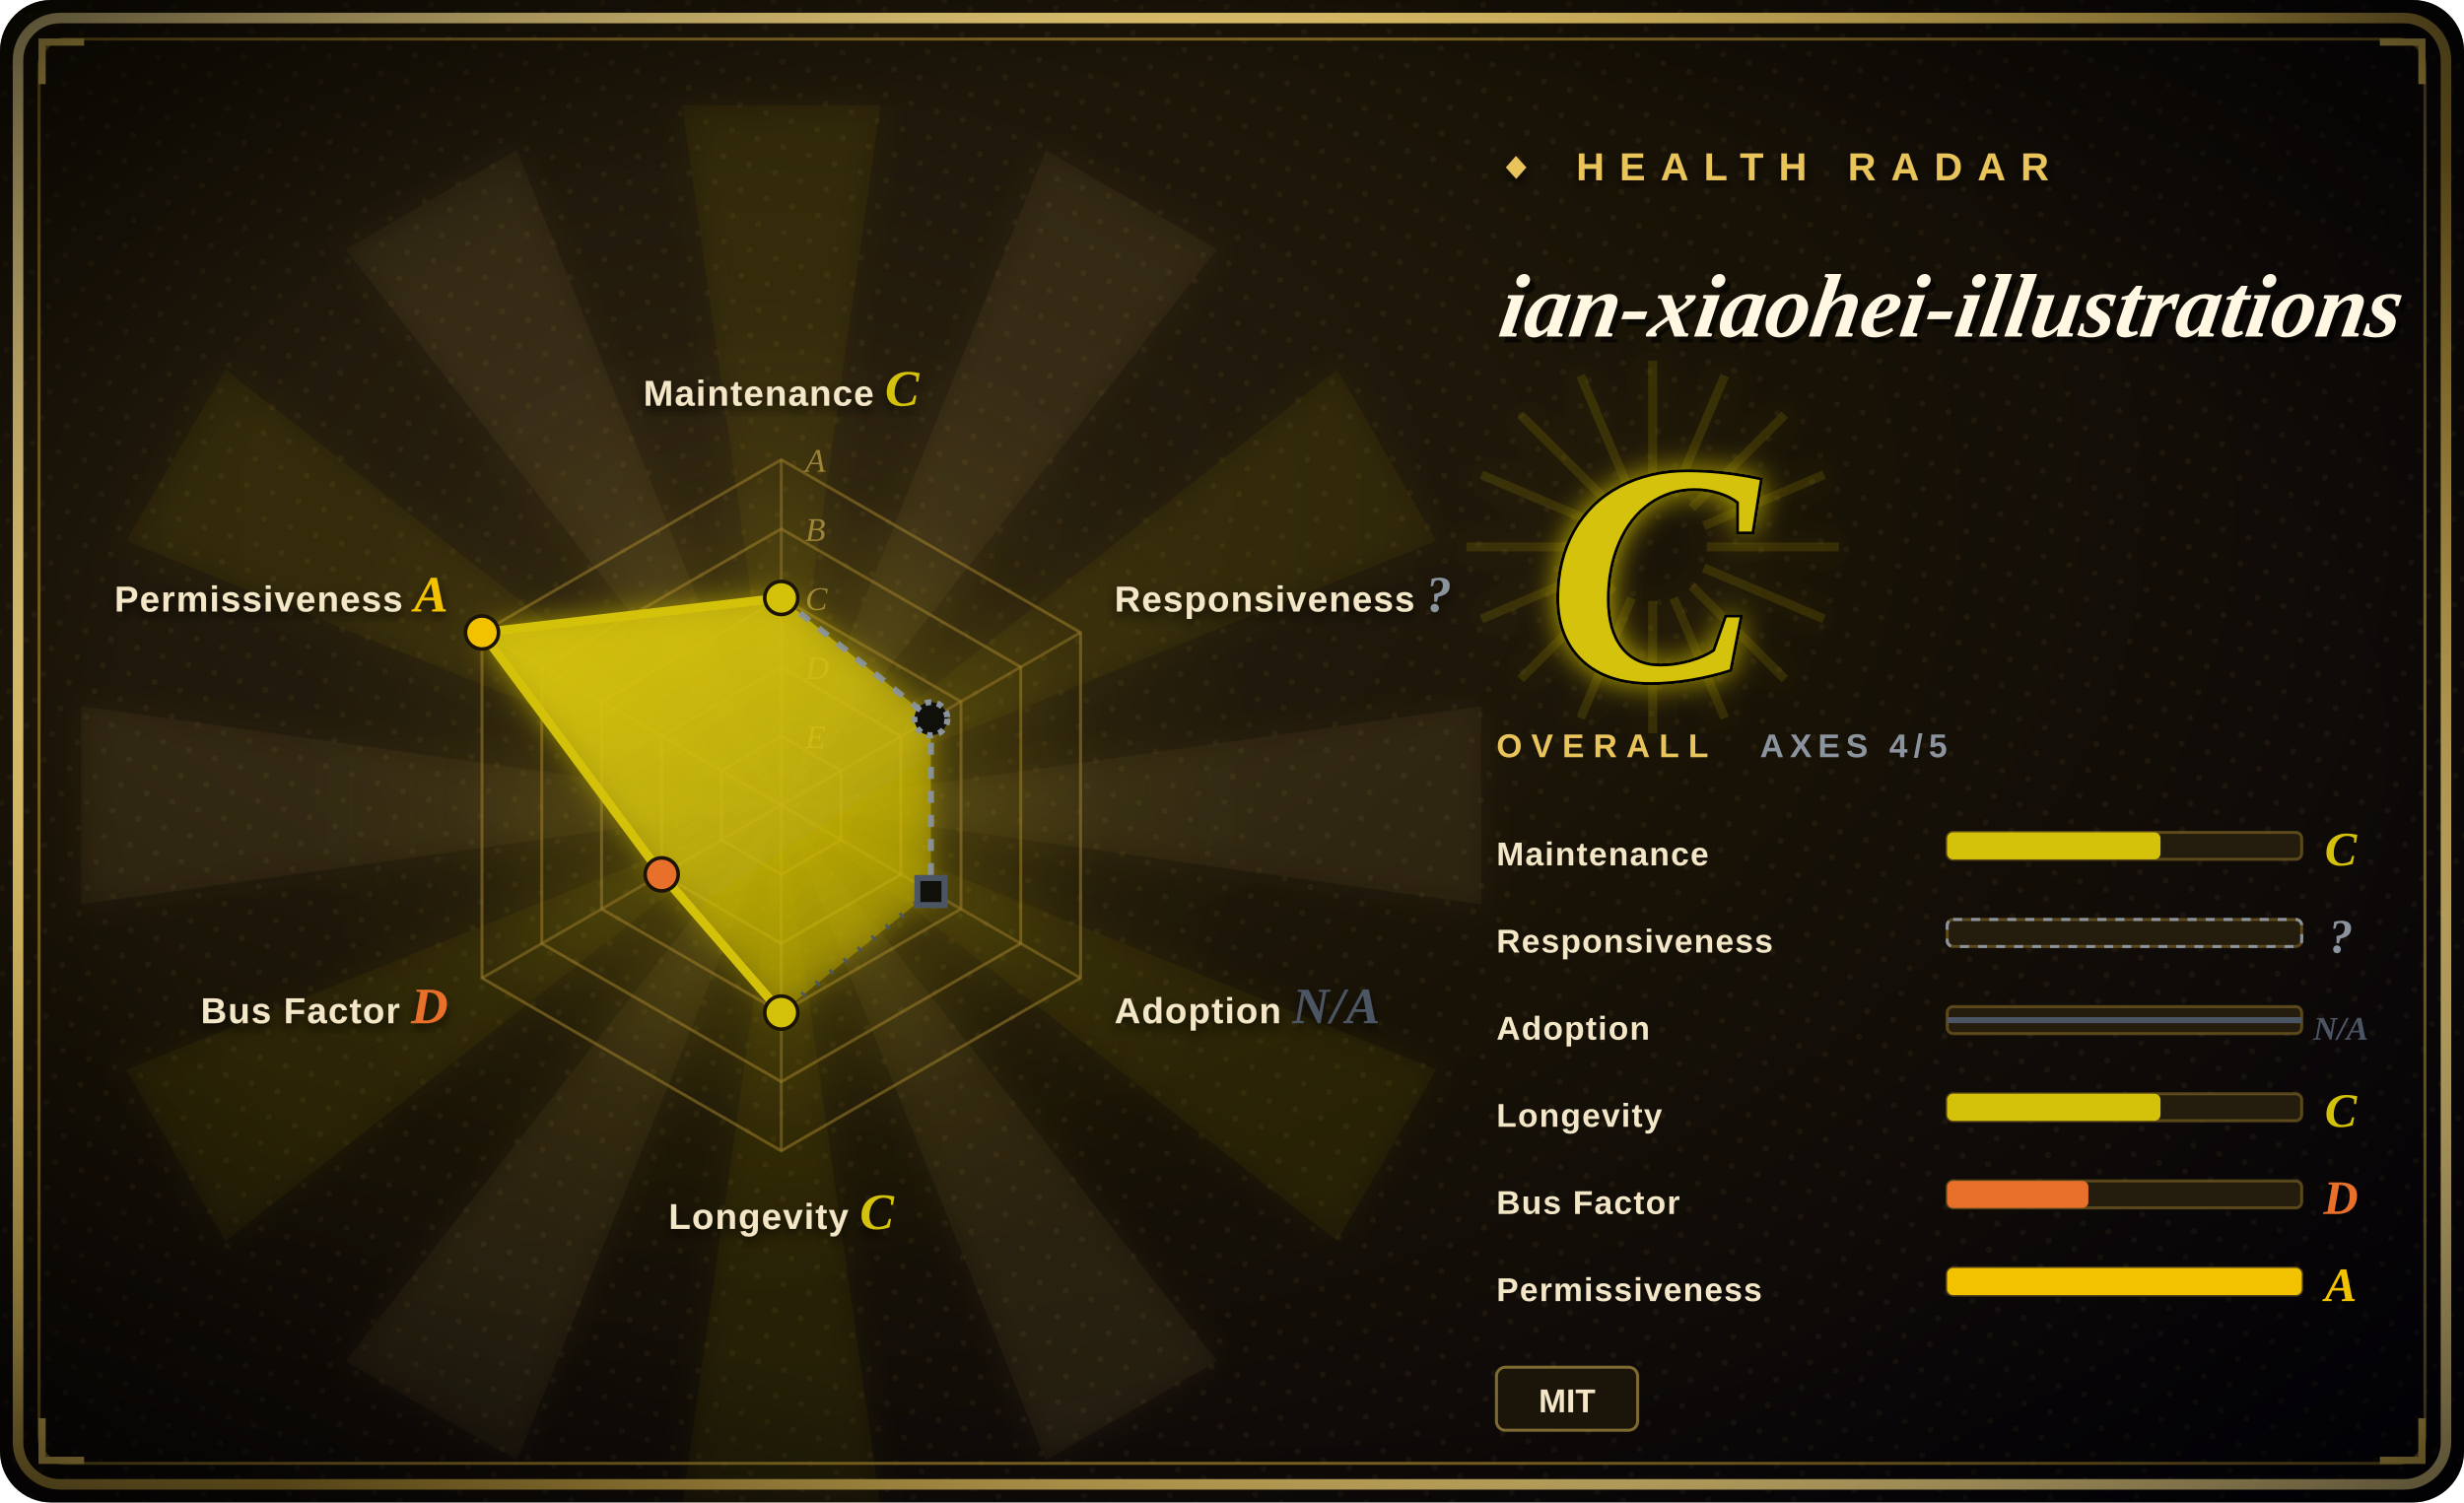
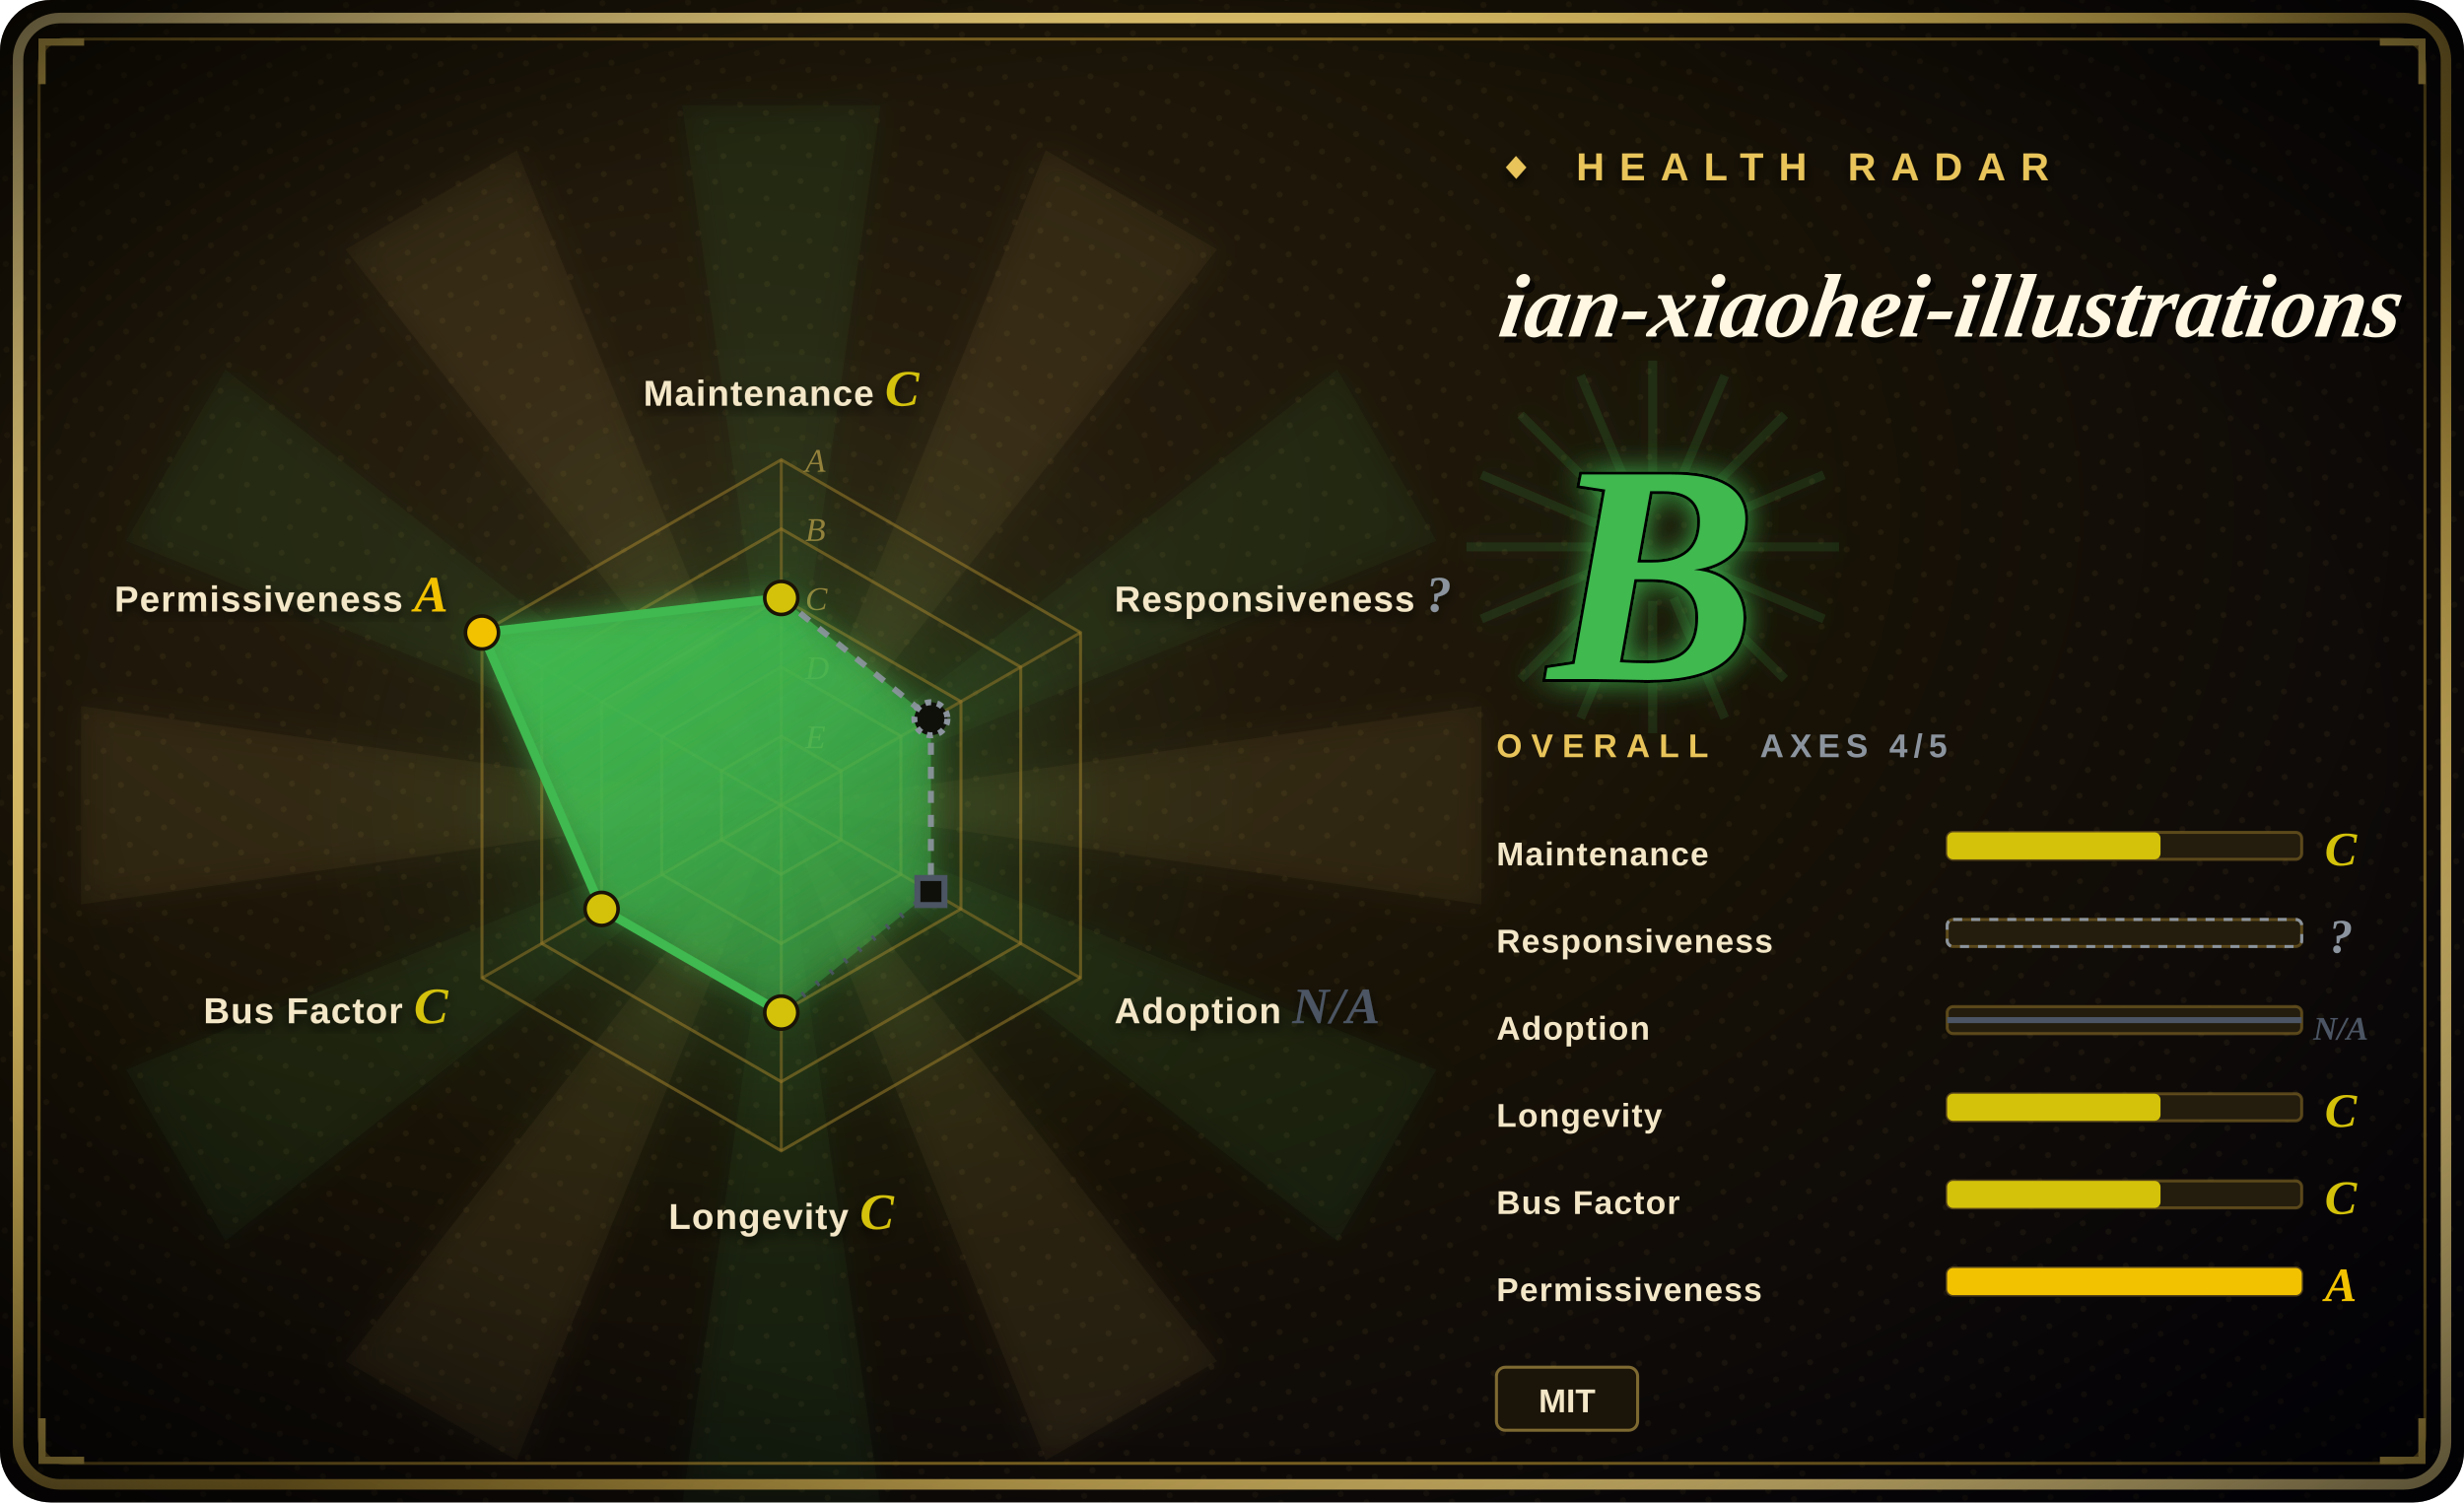
<svg xmlns="http://www.w3.org/2000/svg" width="820" height="500" viewBox="0 0 820 500">
  <defs>
    <radialGradient id="bg" cx="30%" cy="34%" r="90%">
      <stop offset="0%" stop-color="#2a2010" />
      <stop offset="48%" stop-color="#181206" />
      <stop offset="100%" stop-color="#05030a" />
    </radialGradient>
    <radialGradient id="vig" cx="50%" cy="50%" r="72%">
      <stop offset="62%" stop-color="#000000" stop-opacity="0" />
      <stop offset="100%" stop-color="#000000" stop-opacity="0.72" />
    </radialGradient>
    <linearGradient id="frame" x1="0" y1="0" x2="1" y2="1">
      <stop offset="0%" stop-color="#f6dd92" />
      <stop offset="45%" stop-color="#E8C45A" />
      <stop offset="55%" stop-color="#9c7d2a" />
      <stop offset="100%" stop-color="#f6dd92" />
    </linearGradient>
    <linearGradient id="poly" x1="0" y1="0" x2="0.7" y2="1">
-       <stop offset="0%" stop-color="#D4C20A" stop-opacity="0.92" />
-       <stop offset="100%" stop-color="#D4C20A" stop-opacity="0.34" />
+       <stop offset="0%" stop-color="#3FB950" stop-opacity="0.92" />
+       <stop offset="100%" stop-color="#3FB950" stop-opacity="0.34" />
    </linearGradient>
    <radialGradient id="halo" cx="50%" cy="50%" r="50%">
-       <stop offset="0%" stop-color="#D4C20A" stop-opacity="0.34" />
-       <stop offset="68%" stop-color="#D4C20A" stop-opacity="0.04" />
-       <stop offset="100%" stop-color="#D4C20A" stop-opacity="0" />
+       <stop offset="0%" stop-color="#3FB950" stop-opacity="0.34" />
+       <stop offset="68%" stop-color="#3FB950" stop-opacity="0.04" />
+       <stop offset="100%" stop-color="#3FB950" stop-opacity="0" />
    </radialGradient>
    <filter id="glow" x="-60%" y="-60%" width="220%" height="220%">
      <feGaussianBlur stdDeviation="5" result="b" />
      <feMerge>
        <feMergeNode in="b" />
        <feMergeNode in="SourceGraphic" />
      </feMerge>
    </filter>
    <filter id="soft" x="-30%" y="-30%" width="160%" height="160%">
      <feDropShadow dx="0" dy="2" stdDeviation="2" flood-color="#000" flood-opacity="0.7" />
    </filter>
    <pattern id="halftone" width="9" height="9" patternUnits="userSpaceOnUse" patternTransform="rotate(18)">
      <circle cx="2" cy="2" r="1" fill="#E8C45A" fill-opacity="0.06" />
    </pattern>
  </defs>
  <rect width="820" height="500" rx="17" fill="url(#bg)" />
  <rect width="820" height="500" rx="17" fill="url(#halftone)" />
  <g opacity="0.5" filter="url(#glow)">
    <path d="M260,268 L493,235 L493,301 Z" fill="#E8C45A" fill-opacity="0.10" />
-     <path d="M260,268 L478,356 L445,413 Z" fill="#D4C20A" fill-opacity="0.10" />
+     <path d="M260,268 L478,356 L445,413 Z" fill="#3FB950" fill-opacity="0.10" />
    <path d="M260,268 L405,453 L348,486 Z" fill="#E8C45A" fill-opacity="0.10" />
-     <path d="M260,268 L293,501 L227,501 Z" fill="#D4C20A" fill-opacity="0.10" />
+     <path d="M260,268 L293,501 L227,501 Z" fill="#3FB950" fill-opacity="0.10" />
    <path d="M260,268 L172,486 L115,453 Z" fill="#E8C45A" fill-opacity="0.10" />
-     <path d="M260,268 L75,413 L42,356 Z" fill="#D4C20A" fill-opacity="0.10" />
+     <path d="M260,268 L75,413 L42,356 Z" fill="#3FB950" fill-opacity="0.10" />
    <path d="M260,268 L27,301 L27,235 Z" fill="#E8C45A" fill-opacity="0.10" />
-     <path d="M260,268 L42,180 L75,123 Z" fill="#D4C20A" fill-opacity="0.10" />
+     <path d="M260,268 L42,180 L75,123 Z" fill="#3FB950" fill-opacity="0.10" />
    <path d="M260,268 L115,83 L172,50 Z" fill="#E8C45A" fill-opacity="0.10" />
-     <path d="M260,268 L227,35 L293,35 Z" fill="#D4C20A" fill-opacity="0.10" />
+     <path d="M260,268 L227,35 L293,35 Z" fill="#3FB950" fill-opacity="0.10" />
    <path d="M260,268 L348,50 L405,83 Z" fill="#E8C45A" fill-opacity="0.10" />
-     <path d="M260,268 L445,123 L478,180 Z" fill="#D4C20A" fill-opacity="0.10" />
+     <path d="M260,268 L445,123 L478,180 Z" fill="#3FB950" fill-opacity="0.10" />
  </g>
  <circle cx="260" cy="268" r="161" fill="url(#halo)" />
  <rect x="6" y="6" width="808" height="488" rx="14" fill="none" stroke="url(#frame)" stroke-width="3.5" />
  <rect x="13" y="13" width="794" height="474" rx="9" fill="none" stroke="#9c7d2a" stroke-width="1" stroke-opacity="0.8" />
  <path d="M14,28 L14,14 L28,14" fill="none" stroke="#E8C45A" stroke-width="2.4" />
  <path d="M806,28 L806,14 L792,14" fill="none" stroke="#E8C45A" stroke-width="2.4" />
  <path d="M14,472 L14,486 L28,486" fill="none" stroke="#E8C45A" stroke-width="2.4" />
  <path d="M806,472 L806,486 L792,486" fill="none" stroke="#E8C45A" stroke-width="2.4" />
  <rect width="820" height="500" rx="17" fill="url(#vig)" />
  <polygon points="260.0,153.0 359.6,210.5 359.6,325.5 260.0,383.0 160.4,325.5 160.4,210.5" fill="none" stroke="#9c7d2a" stroke-opacity="0.55" stroke-width="1" />
  <polygon points="260.0,176.0 339.7,222.0 339.7,314.0 260.0,360.0 180.3,314.0 180.3,222.0" fill="none" stroke="#9c7d2a" stroke-opacity="0.55" stroke-width="1" />
  <polygon points="260.0,199.0 319.8,233.5 319.8,302.5 260.0,337.0 200.2,302.5 200.2,233.5" fill="none" stroke="#9c7d2a" stroke-opacity="0.55" stroke-width="1" />
  <polygon points="260.0,222.0 299.8,245.0 299.8,291.0 260.0,314.0 220.2,291.0 220.2,245.0" fill="none" stroke="#9c7d2a" stroke-opacity="0.55" stroke-width="1" />
  <polygon points="260.0,245.0 279.9,256.5 279.9,279.5 260.0,291.0 240.1,279.5 240.1,256.5" fill="none" stroke="#9c7d2a" stroke-opacity="0.55" stroke-width="1" />
  <line x1="260" y1="268" x2="260.0" y2="153.0" stroke="#9c7d2a" stroke-opacity="0.5" stroke-width="1" />
  <line x1="260" y1="268" x2="359.6" y2="210.5" stroke="#9c7d2a" stroke-opacity="0.5" stroke-width="1" />
  <line x1="260" y1="268" x2="359.6" y2="325.5" stroke="#9c7d2a" stroke-opacity="0.5" stroke-width="1" />
  <line x1="260" y1="268" x2="260.0" y2="383.0" stroke="#9c7d2a" stroke-opacity="0.5" stroke-width="1" />
  <line x1="260" y1="268" x2="160.4" y2="325.5" stroke="#9c7d2a" stroke-opacity="0.5" stroke-width="1" />
  <line x1="260" y1="268" x2="160.4" y2="210.5" stroke="#9c7d2a" stroke-opacity="0.5" stroke-width="1" />
  <text x="268" y="157.0" font-size="11" font-style="italic" fill="#E8C45A" fill-opacity="0.55" font-family="'Georgia','Times New Roman',serif">A</text>
  <text x="268" y="180.0" font-size="11" font-style="italic" fill="#E8C45A" fill-opacity="0.55" font-family="'Georgia','Times New Roman',serif">B</text>
  <text x="268" y="203.0" font-size="11" font-style="italic" fill="#E8C45A" fill-opacity="0.55" font-family="'Georgia','Times New Roman',serif">C</text>
  <text x="268" y="226.0" font-size="11" font-style="italic" fill="#E8C45A" fill-opacity="0.55" font-family="'Georgia','Times New Roman',serif">D</text>
  <text x="268" y="249.0" font-size="11" font-style="italic" fill="#E8C45A" fill-opacity="0.55" font-family="'Georgia','Times New Roman',serif">E</text>
-   <polygon points="260.0,199.0 309.8,239.2 309.8,296.8 260.0,337.0 220.2,291.0 160.4,210.5" fill="url(#poly)" filter="url(#glow)" />
+   <polygon points="260.0,199.0 309.8,239.2 309.8,296.8 260.0,337.0 200.2,302.5 160.4,210.5" fill="url(#poly)" filter="url(#glow)" />
  <line x1="260.0" y1="199.0" x2="309.8" y2="239.2" stroke="#8B949E" stroke-width="2" stroke-dasharray="4 4" stroke-opacity="0.92" />
  <line x1="309.8" y1="239.2" x2="309.8" y2="296.8" stroke="#8B949E" stroke-width="2" stroke-dasharray="4 4" stroke-opacity="0.92" />
  <line x1="309.8" y1="296.8" x2="260.0" y2="337.0" stroke="#4B5563" stroke-width="2" stroke-dasharray="1 5" stroke-opacity="0.92" />
-   <line x1="260.0" y1="337.0" x2="220.2" y2="291.0" stroke="#D4C20A" stroke-width="3" />
-   <line x1="220.2" y1="291.0" x2="160.4" y2="210.5" stroke="#D4C20A" stroke-width="3" />
-   <line x1="160.4" y1="210.5" x2="260.0" y2="199.0" stroke="#D4C20A" stroke-width="3" />
+   <line x1="260.0" y1="337.0" x2="200.2" y2="302.5" stroke="#3FB950" stroke-width="3" />
+   <line x1="200.2" y1="302.5" x2="160.4" y2="210.5" stroke="#3FB950" stroke-width="3" />
+   <line x1="160.4" y1="210.5" x2="260.0" y2="199.0" stroke="#3FB950" stroke-width="3" />
  <circle cx="260.0" cy="199.0" r="5.5" fill="#D4C20A" stroke="#1a1306" stroke-width="1.2" />
  <circle cx="309.8" cy="239.2" r="5.5" fill="#10100b" stroke="#8B949E" stroke-width="2" stroke-dasharray="2 2" />
  <rect x="305.3" y="292.2" width="9" height="9" fill="#10100b" stroke="#4B5563" stroke-width="2" />
  <circle cx="260.0" cy="337.0" r="5.5" fill="#D4C20A" stroke="#1a1306" stroke-width="1.2" />
-   <circle cx="220.2" cy="291.0" r="5.5" fill="#E8702A" stroke="#1a1306" stroke-width="1.2" />
+   <circle cx="200.2" cy="302.5" r="5.5" fill="#D4C20A" stroke="#1a1306" stroke-width="1.2" />
  <circle cx="160.4" cy="210.5" r="5.5" fill="#F2C200" stroke="#1a1306" stroke-width="1.2" />
  <text x="260.0" y="135.0" font-size="12" font-weight="900" fill="#f3e7c8" text-anchor="middle" font-family="'Arial Black','Helvetica Neue',Arial,sans-serif" letter-spacing="0.4" filter="url(#soft)">Maintenance <tspan fill="#D4C20A" font-family="'Georgia','Times New Roman',serif" font-style="italic" font-size="17">C</tspan>
  </text>
  <text x="370.9" y="203.5" font-size="12" font-weight="900" fill="#f3e7c8" text-anchor="start" font-family="'Arial Black','Helvetica Neue',Arial,sans-serif" letter-spacing="0.4" filter="url(#soft)">Responsiveness <tspan fill="#8B949E" font-family="'Georgia','Times New Roman',serif" font-style="italic" font-size="17">?</tspan>
  </text>
  <text x="370.9" y="340.5" font-size="12" font-weight="900" fill="#f3e7c8" text-anchor="start" font-family="'Arial Black','Helvetica Neue',Arial,sans-serif" letter-spacing="0.4" filter="url(#soft)">Adoption <tspan fill="#4B5563" font-family="'Georgia','Times New Roman',serif" font-style="italic" font-size="17">N/A</tspan>
  </text>
  <text x="260.0" y="409.0" font-size="12" font-weight="900" fill="#f3e7c8" text-anchor="middle" font-family="'Arial Black','Helvetica Neue',Arial,sans-serif" letter-spacing="0.4" filter="url(#soft)">Longevity <tspan fill="#D4C20A" font-family="'Georgia','Times New Roman',serif" font-style="italic" font-size="17">C</tspan>
  </text>
-   <text x="149.1" y="340.5" font-size="12" font-weight="900" fill="#f3e7c8" text-anchor="end" font-family="'Arial Black','Helvetica Neue',Arial,sans-serif" letter-spacing="0.4" filter="url(#soft)">Bus Factor <tspan fill="#E8702A" font-family="'Georgia','Times New Roman',serif" font-style="italic" font-size="17">D</tspan>
+   <text x="149.1" y="340.5" font-size="12" font-weight="900" fill="#f3e7c8" text-anchor="end" font-family="'Arial Black','Helvetica Neue',Arial,sans-serif" letter-spacing="0.4" filter="url(#soft)">Bus Factor <tspan fill="#D4C20A" font-family="'Georgia','Times New Roman',serif" font-style="italic" font-size="17">C</tspan>
  </text>
  <text x="149.1" y="203.5" font-size="12" font-weight="900" fill="#f3e7c8" text-anchor="end" font-family="'Arial Black','Helvetica Neue',Arial,sans-serif" letter-spacing="0.4" filter="url(#soft)">Permissiveness <tspan fill="#F2C200" font-family="'Georgia','Times New Roman',serif" font-style="italic" font-size="17">A</tspan>
  </text>
  <text x="498" y="60" font-size="13" letter-spacing="5" fill="#E8C45A" font-weight="900" font-family="'Arial Black','Helvetica Neue',Arial,sans-serif" filter="url(#soft)">◆ HEALTH RADAR</text>
  <g transform="translate(498,112) skewX(-9)">
    <text x="2" y="2" font-size="30" font-weight="900" font-style="italic" fill="#000" fill-opacity="0.6" font-family="'Georgia','Times New Roman',serif">ian-xiaohei-illustrations</text>
    <text x="0" y="0" font-size="30" font-weight="900" font-style="italic" fill="#fff7e2" font-family="'Georgia','Times New Roman',serif">ian-xiaohei-illustrations</text>
  </g>
  <line x1="498" y1="124" x2="648" y2="124" stroke="url(#frame)" stroke-width="2" />
  <g opacity="0.85" filter="url(#glow)">
-     <line x1="568" y1="182" x2="612" y2="182" stroke="#D4C20A" stroke-opacity="0.16" stroke-width="3" />
-     <line x1="567" y1="189" x2="607" y2="206" stroke="#D4C20A" stroke-opacity="0.16" stroke-width="3" />
-     <line x1="563" y1="195" x2="594" y2="226" stroke="#D4C20A" stroke-opacity="0.16" stroke-width="3" />
-     <line x1="557" y1="199" x2="574" y2="239" stroke="#D4C20A" stroke-opacity="0.16" stroke-width="3" />
-     <line x1="550" y1="200" x2="550" y2="244" stroke="#D4C20A" stroke-opacity="0.16" stroke-width="3" />
-     <line x1="543" y1="199" x2="526" y2="239" stroke="#D4C20A" stroke-opacity="0.16" stroke-width="3" />
-     <line x1="537" y1="195" x2="506" y2="226" stroke="#D4C20A" stroke-opacity="0.16" stroke-width="3" />
-     <line x1="533" y1="189" x2="493" y2="206" stroke="#D4C20A" stroke-opacity="0.16" stroke-width="3" />
-     <line x1="532" y1="182" x2="488" y2="182" stroke="#D4C20A" stroke-opacity="0.16" stroke-width="3" />
-     <line x1="533" y1="175" x2="493" y2="158" stroke="#D4C20A" stroke-opacity="0.16" stroke-width="3" />
-     <line x1="537" y1="169" x2="506" y2="138" stroke="#D4C20A" stroke-opacity="0.16" stroke-width="3" />
-     <line x1="543" y1="165" x2="526" y2="125" stroke="#D4C20A" stroke-opacity="0.16" stroke-width="3" />
-     <line x1="550" y1="164" x2="550" y2="120" stroke="#D4C20A" stroke-opacity="0.16" stroke-width="3" />
-     <line x1="557" y1="165" x2="574" y2="125" stroke="#D4C20A" stroke-opacity="0.16" stroke-width="3" />
-     <line x1="563" y1="169" x2="594" y2="138" stroke="#D4C20A" stroke-opacity="0.16" stroke-width="3" />
-     <line x1="567" y1="175" x2="607" y2="158" stroke="#D4C20A" stroke-opacity="0.16" stroke-width="3" />
+     <line x1="568" y1="182" x2="612" y2="182" stroke="#3FB950" stroke-opacity="0.16" stroke-width="3" />
+     <line x1="567" y1="189" x2="607" y2="206" stroke="#3FB950" stroke-opacity="0.16" stroke-width="3" />
+     <line x1="563" y1="195" x2="594" y2="226" stroke="#3FB950" stroke-opacity="0.16" stroke-width="3" />
+     <line x1="557" y1="199" x2="574" y2="239" stroke="#3FB950" stroke-opacity="0.16" stroke-width="3" />
+     <line x1="550" y1="200" x2="550" y2="244" stroke="#3FB950" stroke-opacity="0.16" stroke-width="3" />
+     <line x1="543" y1="199" x2="526" y2="239" stroke="#3FB950" stroke-opacity="0.16" stroke-width="3" />
+     <line x1="537" y1="195" x2="506" y2="226" stroke="#3FB950" stroke-opacity="0.16" stroke-width="3" />
+     <line x1="533" y1="189" x2="493" y2="206" stroke="#3FB950" stroke-opacity="0.16" stroke-width="3" />
+     <line x1="532" y1="182" x2="488" y2="182" stroke="#3FB950" stroke-opacity="0.16" stroke-width="3" />
+     <line x1="533" y1="175" x2="493" y2="158" stroke="#3FB950" stroke-opacity="0.16" stroke-width="3" />
+     <line x1="537" y1="169" x2="506" y2="138" stroke="#3FB950" stroke-opacity="0.16" stroke-width="3" />
+     <line x1="543" y1="165" x2="526" y2="125" stroke="#3FB950" stroke-opacity="0.16" stroke-width="3" />
+     <line x1="550" y1="164" x2="550" y2="120" stroke="#3FB950" stroke-opacity="0.16" stroke-width="3" />
+     <line x1="557" y1="165" x2="574" y2="125" stroke="#3FB950" stroke-opacity="0.16" stroke-width="3" />
+     <line x1="563" y1="169" x2="594" y2="138" stroke="#3FB950" stroke-opacity="0.16" stroke-width="3" />
+     <line x1="567" y1="175" x2="607" y2="158" stroke="#3FB950" stroke-opacity="0.16" stroke-width="3" />
  </g>
-   <text x="550" y="226" font-size="104" font-weight="900" font-style="italic" text-anchor="middle" fill="#D4C20A" stroke="#000" stroke-width="2" paint-order="stroke" font-family="'Georgia','Times New Roman',serif" filter="url(#glow)">C</text>
+   <text x="550" y="226" font-size="104" font-weight="900" font-style="italic" text-anchor="middle" fill="#3FB950" stroke="#000" stroke-width="2" paint-order="stroke" font-family="'Georgia','Times New Roman',serif" filter="url(#glow)">B</text>
  <text x="498" y="252" font-size="11" letter-spacing="3" fill="#E8C45A" font-family="'Arial Black','Helvetica Neue',Arial,sans-serif" font-weight="900">OVERALL</text>
  <text x="648" y="252" font-size="11" letter-spacing="2" fill="#8B949E" font-family="'Arial Black','Helvetica Neue',Arial,sans-serif" font-weight="900" text-anchor="end">AXES 4/5</text>
  <text x="498" y="288" font-size="11" font-weight="900" fill="#f3e7c8" font-family="'Arial Black','Helvetica Neue',Arial,sans-serif" letter-spacing="0.4">Maintenance</text>
  <rect x="648" y="277" width="118" height="9" rx="2" fill="#241d0e" stroke="#9c7d2a" stroke-opacity="0.5" />
  <rect x="648" y="277" width="71" height="9" rx="2" fill="#D4C20A" />
  <text x="779" y="288" font-size="16" font-weight="900" font-style="italic" fill="#D4C20A" font-family="'Georgia','Times New Roman',serif" text-anchor="middle">C</text>
  <text x="498" y="317" font-size="11" font-weight="900" fill="#f3e7c8" font-family="'Arial Black','Helvetica Neue',Arial,sans-serif" letter-spacing="0.4">Responsiveness</text>
  <rect x="648" y="306" width="118" height="9" rx="2" fill="#241d0e" stroke="#9c7d2a" stroke-opacity="0.5" />
  <rect x="648" y="306" width="118" height="9" rx="2" fill="none" stroke="#8B949E" stroke-dasharray="3 3" />
  <text x="779" y="317" font-size="16" font-weight="900" font-style="italic" fill="#8B949E" font-family="'Georgia','Times New Roman',serif" text-anchor="middle">?</text>
  <text x="498" y="346" font-size="11" font-weight="900" fill="#f3e7c8" font-family="'Arial Black','Helvetica Neue',Arial,sans-serif" letter-spacing="0.4">Adoption</text>
  <rect x="648" y="335" width="118" height="9" rx="2" fill="#241d0e" stroke="#9c7d2a" stroke-opacity="0.5" />
  <line x1="648" y1="339.5" x2="766" y2="339.5" stroke="#4B5563" stroke-width="2" />
  <text x="779" y="346" font-size="11" font-weight="900" font-style="italic" fill="#4B5563" font-family="'Georgia','Times New Roman',serif" text-anchor="middle">N/A</text>
  <text x="498" y="375" font-size="11" font-weight="900" fill="#f3e7c8" font-family="'Arial Black','Helvetica Neue',Arial,sans-serif" letter-spacing="0.4">Longevity</text>
  <rect x="648" y="364" width="118" height="9" rx="2" fill="#241d0e" stroke="#9c7d2a" stroke-opacity="0.5" />
  <rect x="648" y="364" width="71" height="9" rx="2" fill="#D4C20A" />
  <text x="779" y="375" font-size="16" font-weight="900" font-style="italic" fill="#D4C20A" font-family="'Georgia','Times New Roman',serif" text-anchor="middle">C</text>
  <text x="498" y="404" font-size="11" font-weight="900" fill="#f3e7c8" font-family="'Arial Black','Helvetica Neue',Arial,sans-serif" letter-spacing="0.4">Bus Factor</text>
  <rect x="648" y="393" width="118" height="9" rx="2" fill="#241d0e" stroke="#9c7d2a" stroke-opacity="0.5" />
-   <rect x="648" y="393" width="47" height="9" rx="2" fill="#E8702A" />
-   <text x="779" y="404" font-size="16" font-weight="900" font-style="italic" fill="#E8702A" font-family="'Georgia','Times New Roman',serif" text-anchor="middle">D</text>
+   <rect x="648" y="393" width="71" height="9" rx="2" fill="#D4C20A" />
+   <text x="779" y="404" font-size="16" font-weight="900" font-style="italic" fill="#D4C20A" font-family="'Georgia','Times New Roman',serif" text-anchor="middle">C</text>
  <text x="498" y="433" font-size="11" font-weight="900" fill="#f3e7c8" font-family="'Arial Black','Helvetica Neue',Arial,sans-serif" letter-spacing="0.4">Permissiveness</text>
  <rect x="648" y="422" width="118" height="9" rx="2" fill="#241d0e" stroke="#9c7d2a" stroke-opacity="0.5" />
  <rect x="648" y="422" width="118" height="9" rx="2" fill="#F2C200" />
  <text x="779" y="433" font-size="16" font-weight="900" font-style="italic" fill="#F2C200" font-family="'Georgia','Times New Roman',serif" text-anchor="middle">A</text>
  <rect x="498" y="455" width="47" height="21" rx="3" fill="#1b1408" stroke="#E8C45A" stroke-opacity="0.5" />
  <text x="521.5" y="470" font-size="11" font-weight="700" fill="#f3e7c8" text-anchor="middle" font-family="'Arial Black','Helvetica Neue',Arial,sans-serif">MIT</text>
</svg>
